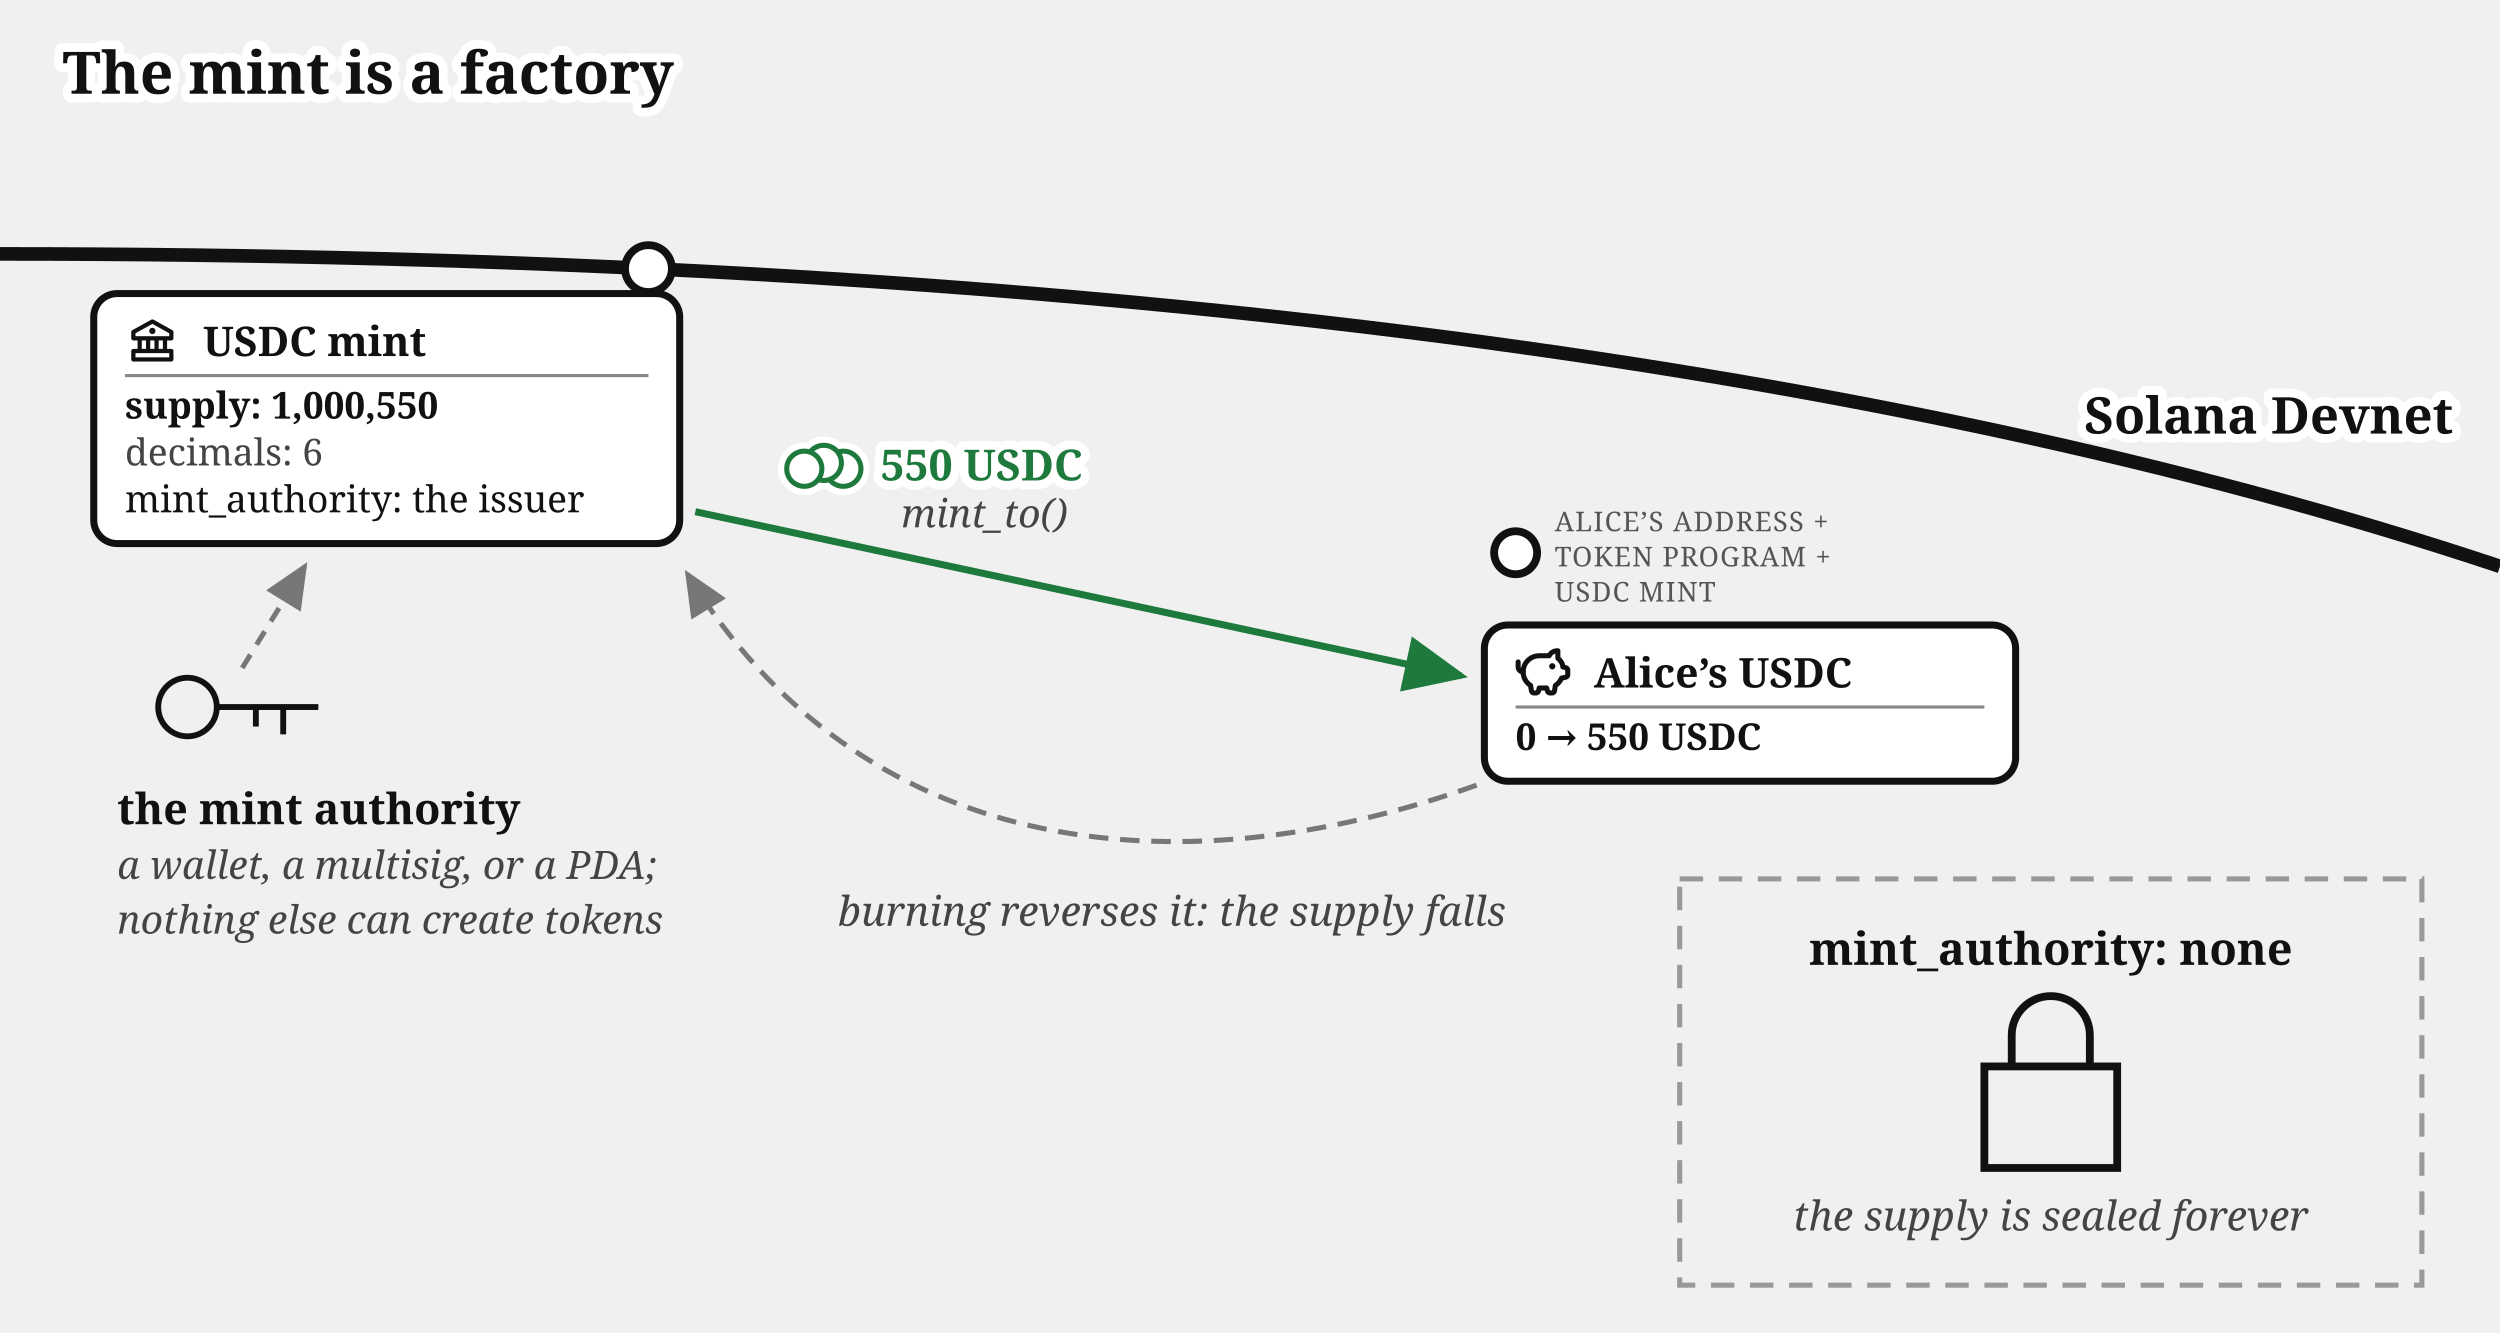
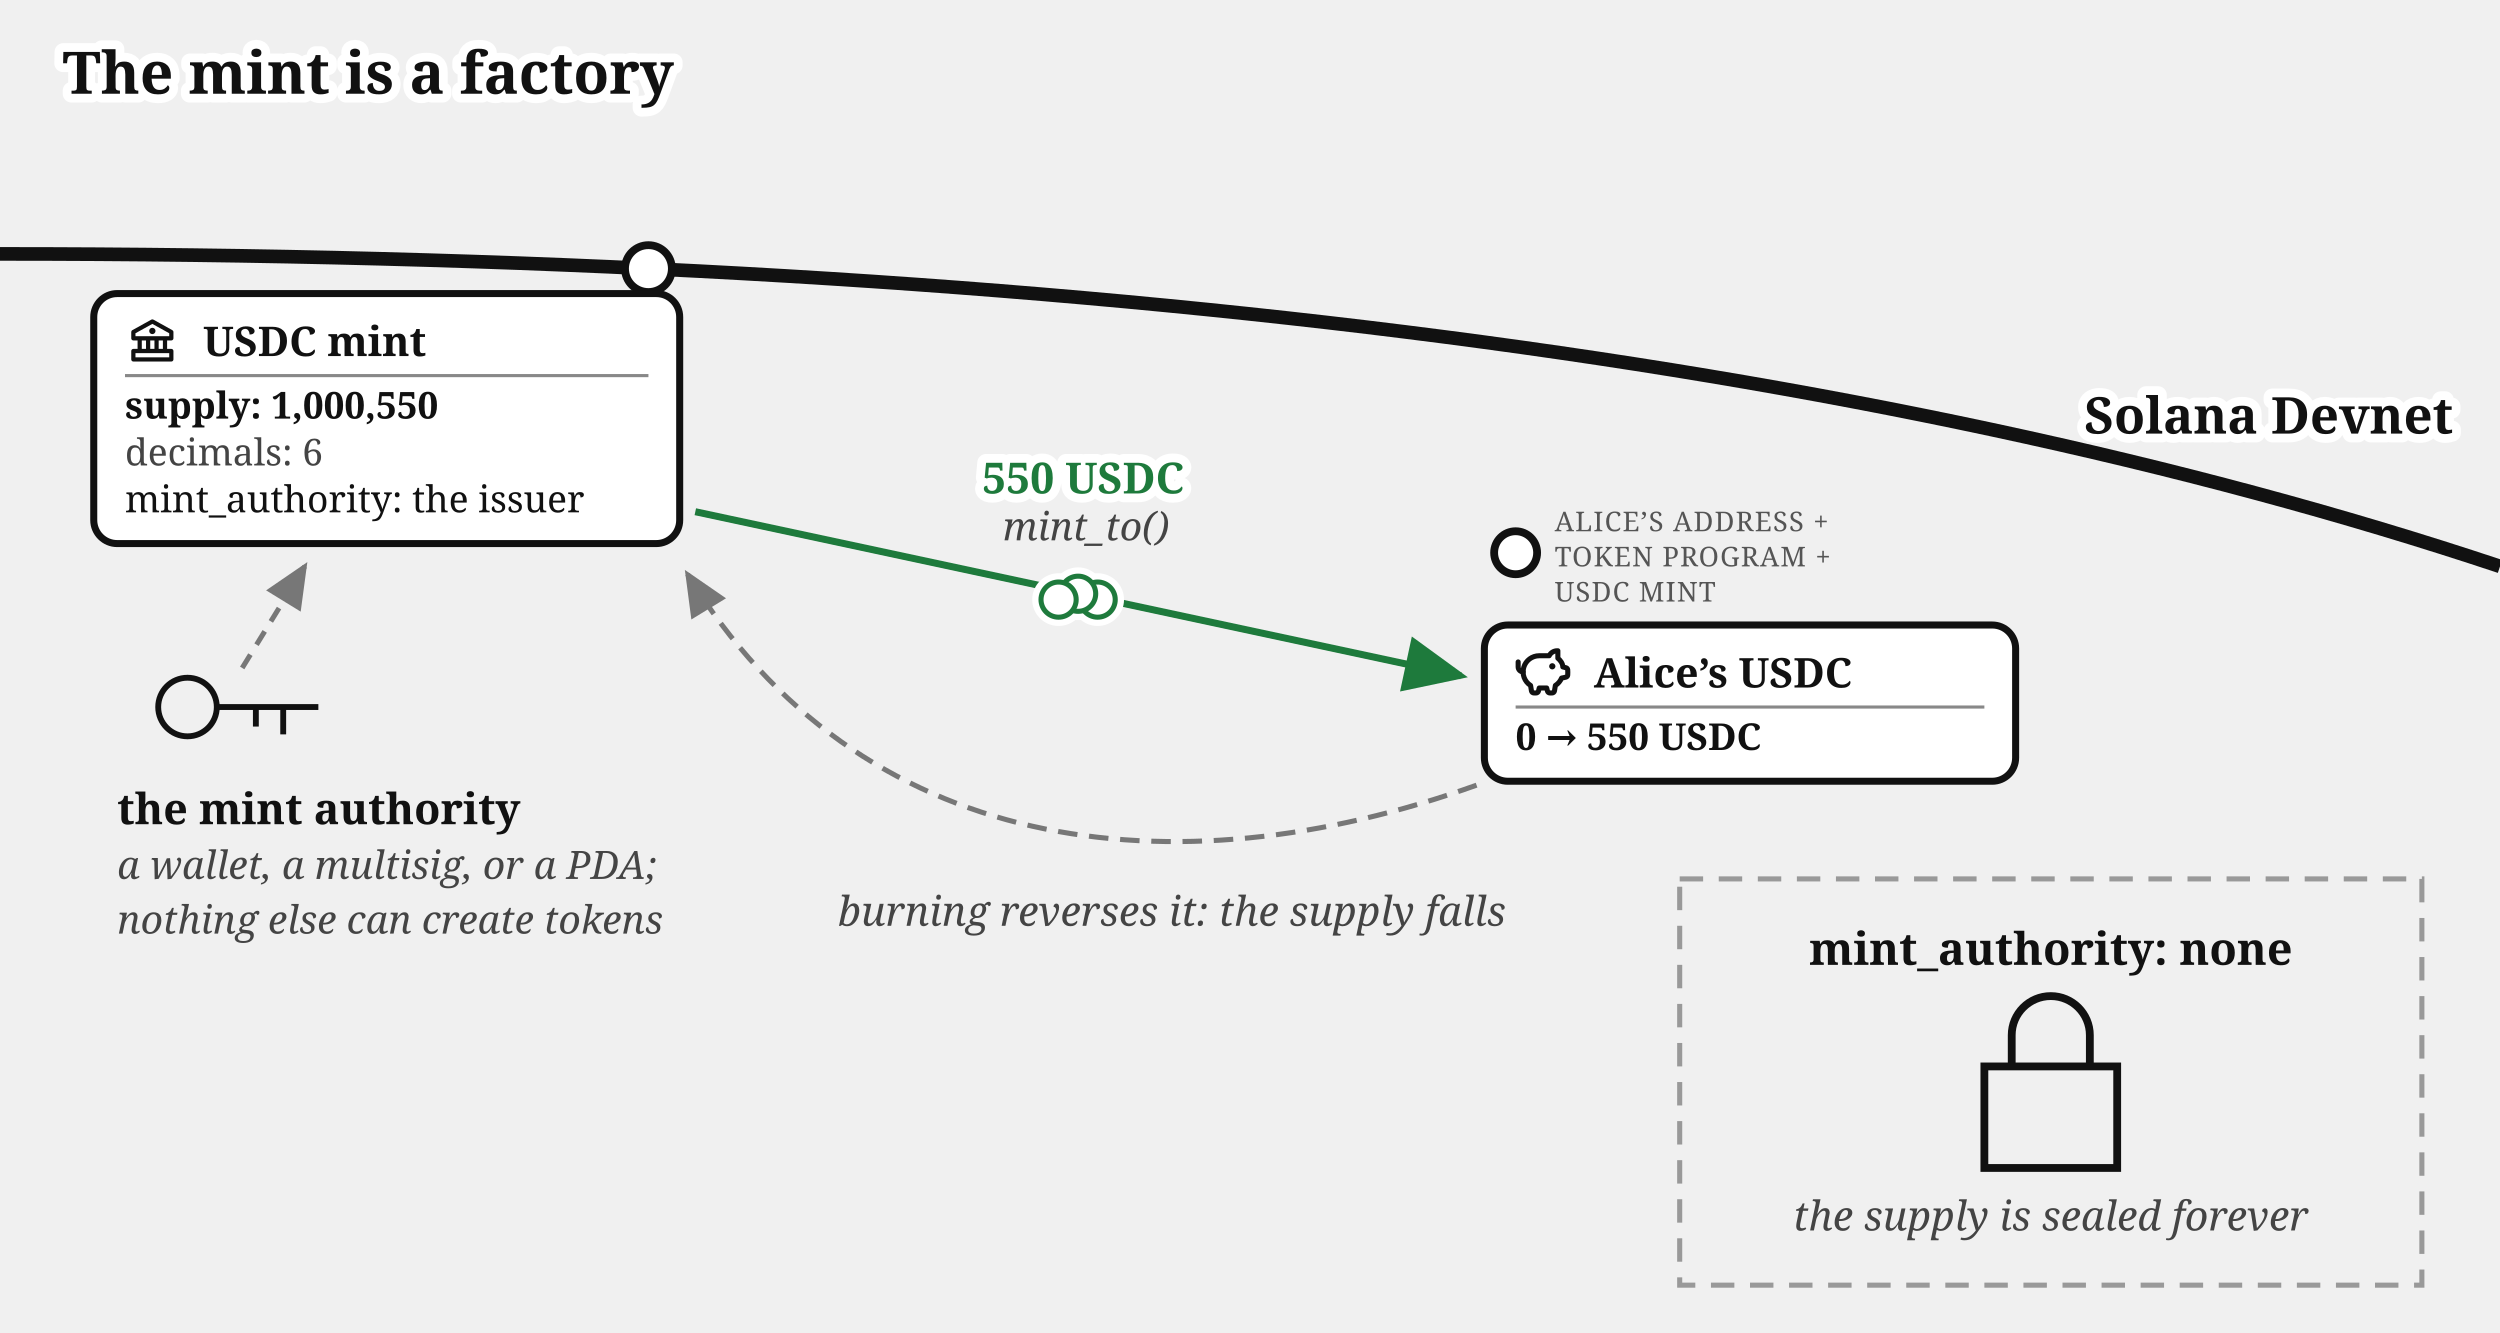
<svg xmlns="http://www.w3.org/2000/svg" viewBox="0 0 640 341" font-family="Gelasio, Georgia, serif" fill="#111">
  <text stroke="#fff" stroke-width="4.5" paint-order="stroke" stroke-linejoin="round" x="16" y="24" font-size="15" font-weight="bold">The mint is a factory</text>
  <g transform="translate(0,29)">
    <defs>
      <marker id="mint-factory-i" markerWidth="9" markerHeight="8" refX="8" refY="4" orient="auto">
        <path d="M0,0 L9,4 L0,8 z" fill="#111" />
      </marker>
      <marker id="mint-factory-g" markerWidth="9" markerHeight="8" refX="8" refY="4" orient="auto">
        <path d="M0,0 L9,4 L0,8 z" fill="#777" />
      </marker>
      <marker id="mint-factory-a" markerWidth="9" markerHeight="8" refX="8" refY="4" orient="auto">
        <path d="M0,0 L9,4 L0,8 z" fill="#1e7a3c" />
      </marker>
    </defs>
    <path d="M 0,36 Q 400,36 640,116" fill="none" stroke="#111" stroke-width="3.5" />
    <text stroke="#fff" stroke-width="4.5" paint-order="stroke" stroke-linejoin="round" x="628" y="82" font-size="13" font-weight="bold" text-anchor="end">Solana Devnet</text>
    <circle cx="166" cy="39.764" r="6" fill="#fff" stroke="#111" stroke-width="2" />
    <g>
      <rect x="24" y="46.155" width="150" height="64" rx="6" fill="#fff" stroke="#111" stroke-width="1.8" />
      <g transform="translate(32,51.1546)">
        <g transform="translate(0.52,0.519) scale(0.54)" fill="#111">
          <path d="m21.49 7.13l-9-5a.99.99 0 0 0-.97 0l-9.01 5C2.19 7.31 2 7.64 2 8v3c0 .55.45 1 1 1h2v4H3c-.55 0-1 .45-1 1v4c0 .55.45 1 1 1h18c.55 0 1-.45 1-1v-4c0-.55-.45-1-1-1h-2v-4h2c.55 0 1-.45 1-1V8a1 1 0 0 0-.51-.87M7 12h2v4H7zm6 0v4h-2v-4zm7 6v2H4v-2zm-3-2h-2v-4h2zm3-6H4V8.59l8-4.44l8 4.44z" />
          <path d="M12 6a1.5 1.5 0 1 0 0 3a1.5 1.5 0 1 0 0-3" />
        </g>
      </g>
      <text x="52" y="62.155" font-size="10.5" font-weight="bold">USDC mint</text>
      <line x1="32" y1="67.155" x2="166" y2="67.155" stroke="#888" stroke-width="0.8" />
      <text x="32" y="78.155" font-size="9.5" font-weight="bold">supply: 1,000,550</text>
      <text x="32" y="90.155" font-size="9.5" fill="#444">decimals: 6</text>
      <text x="32" y="102.155" font-size="9.5">mint_authority: the issuer</text>
    </g>
    <g transform="translate(48,152)" fill="none" stroke="#111" stroke-width="1.5">
      <circle cx="0" cy="0" r="7.5" />
      <path d="M 7.5,0 h 26 m -9,0 v 7 m -7,-7 v 5" />
    </g>
    <path d="M 62,142 L 78,116" fill="none" stroke="#777" stroke-width="1.3" stroke-dasharray="4 3" marker-end="url(#mint-factory-g)" />
    <text x="30" y="182" font-size="11" fill="#111" font-weight="bold">the mint authority</text>
    <text x="30" y="196" font-size="10" fill="#444" font-style="italic">a wallet, a multisig, or a PDA;</text>
    <text x="30" y="210" font-size="10" fill="#444" font-style="italic">nothing else can create tokens</text>
    <circle cx="388" cy="112.5" r="5.5" fill="#fff" stroke="#111" stroke-width="2" />
    <text x="398" y="107" font-size="7" letter-spacing="0.3" fill="#555">ALICE’S ADDRESS +</text>
    <text x="398" y="116" font-size="7" letter-spacing="0.3" fill="#555">TOKEN PROGRAM +</text>
    <text x="398" y="125" font-size="7" letter-spacing="0.3" fill="#555">USDC MINT</text>
    <g>
      <rect x="380" y="131" width="136" height="40" rx="6" fill="#fff" stroke="#111" stroke-width="1.8" />
      <g transform="translate(388,136)">
        <g transform="translate(-0.624,-0.624) scale(0.6353)" fill="none" stroke="#111" stroke-linecap="round" stroke-linejoin="round" stroke-width="2.047">
          <path d="M14.5 5.5h-4A6.5 6.5 0 0 0 7 17.478l.288 1.738c.07.423.105.635.202.798a1 1 0 0 0 .49.416c.178.07.392.07.822.07c.397 0 .596 0 .764-.062a1 1 0 0 0 .479-.374c.1-.148.15-.34.246-.727l.209-.837h3l.21.837c.096.386.144.58.245.727a1 1 0 0 0 .479.374c.168.062.367.062.764.062c.43 0 .644 0 .821-.07a1 1 0 0 0 .49-.416c.098-.163.133-.375.203-.798L17 17.478a6.5 6.5 0 0 0 2.502-2.978l.89-.178c.77-.154 1.155-.231 1.381-.508c.227-.276.227-.669.227-1.453v-.3c0-.75 0-1.124-.212-1.396c-.212-.27-.575-.362-1.303-.544L20 10c0-1.5-1.167-2.833-2-3.5v-3h-.264c-1.37 0-2.623.774-3.236 2" />
          <path d="M15.875 9.75h-.125m.25 0a.25.25 0 1 1-.5 0a.25.25 0 0 1 .5 0M2 8v2a2 2 0 0 0 2 2" />
        </g>
      </g>
      <text x="408" y="147" font-size="10.5" font-weight="bold">Alice’s USDC</text>
      <line x1="388" y1="152" x2="508" y2="152" stroke="#888" stroke-width="0.8" />
      <text x="388" y="163" font-size="9.5" font-weight="bold">0 → 550 USDC</text>
    </g>
    <path d="M 178,102 L 374,144" fill="none" stroke="#1e7a3c" stroke-width="1.8" marker-end="url(#mint-factory-a)" />
-     <text stroke="#fff" stroke-width="4.5" paint-order="stroke" stroke-linejoin="round" x="225.41" y="94" font-size="11" fill="#1e7a3c" font-weight="bold">550 USDC</text>
-     <text x="252" y="106" font-size="10" fill="#444" text-anchor="middle" font-style="italic">mint_to()</text>
+     <text stroke="#fff" stroke-width="4.5" paint-order="stroke" stroke-linejoin="round" x="251.42" y="97.33" font-size="11" fill="#1e7a3c" font-weight="bold">550 USDC</text>
+     <text x="278.01" y="109.33" font-size="10" fill="#444" text-anchor="middle" font-style="italic">mint_to()</text>
    <path d="M 378,172 C 300,200 220,190 176,118" fill="none" stroke="#777" stroke-width="1.3" stroke-dasharray="5 3" marker-end="url(#mint-factory-g)" />
    <text x="300" y="208" font-size="10.5" fill="#444" text-anchor="middle" font-style="italic">burning reverses it: the supply falls</text>
    <rect x="430" y="196" width="190" height="104" fill="none" stroke="#999" stroke-width="1.3" stroke-dasharray="6 4" />
    <text x="525" y="218" font-size="11.5" font-weight="bold" text-anchor="middle">mint_authority: none</text>
    <path d="M 508,244 h 34 v 26 h -34 z M 515,244 v -8 a 10,10 0 0 1 20,0 v 8" fill="none" stroke="#111" stroke-width="2" />
    <text x="525" y="286" font-size="10.5" fill="#444" text-anchor="middle" font-style="italic">the supply is sealed forever</text>
-     <g class="coin" transform="translate(210.9,89.5)" fill="#fff">
+     <g class="coin" transform="translate(276,123)" fill="#fff">
      <g stroke="#fff" stroke-width="4.5">
        <circle cx="5" cy="1.5" r="4.5" />
        <circle cx="0" cy="0" r="4.5" />
        <circle cx="-5" cy="1.5" r="4.5" />
      </g>
      <g stroke="#1e7a3c" stroke-width="1.3">
        <circle cx="5" cy="1.5" r="4.5" />
        <circle cx="0" cy="0" r="4.5" />
        <circle cx="-5" cy="1.5" r="4.5" />
      </g>
    </g>
  </g>
</svg>
